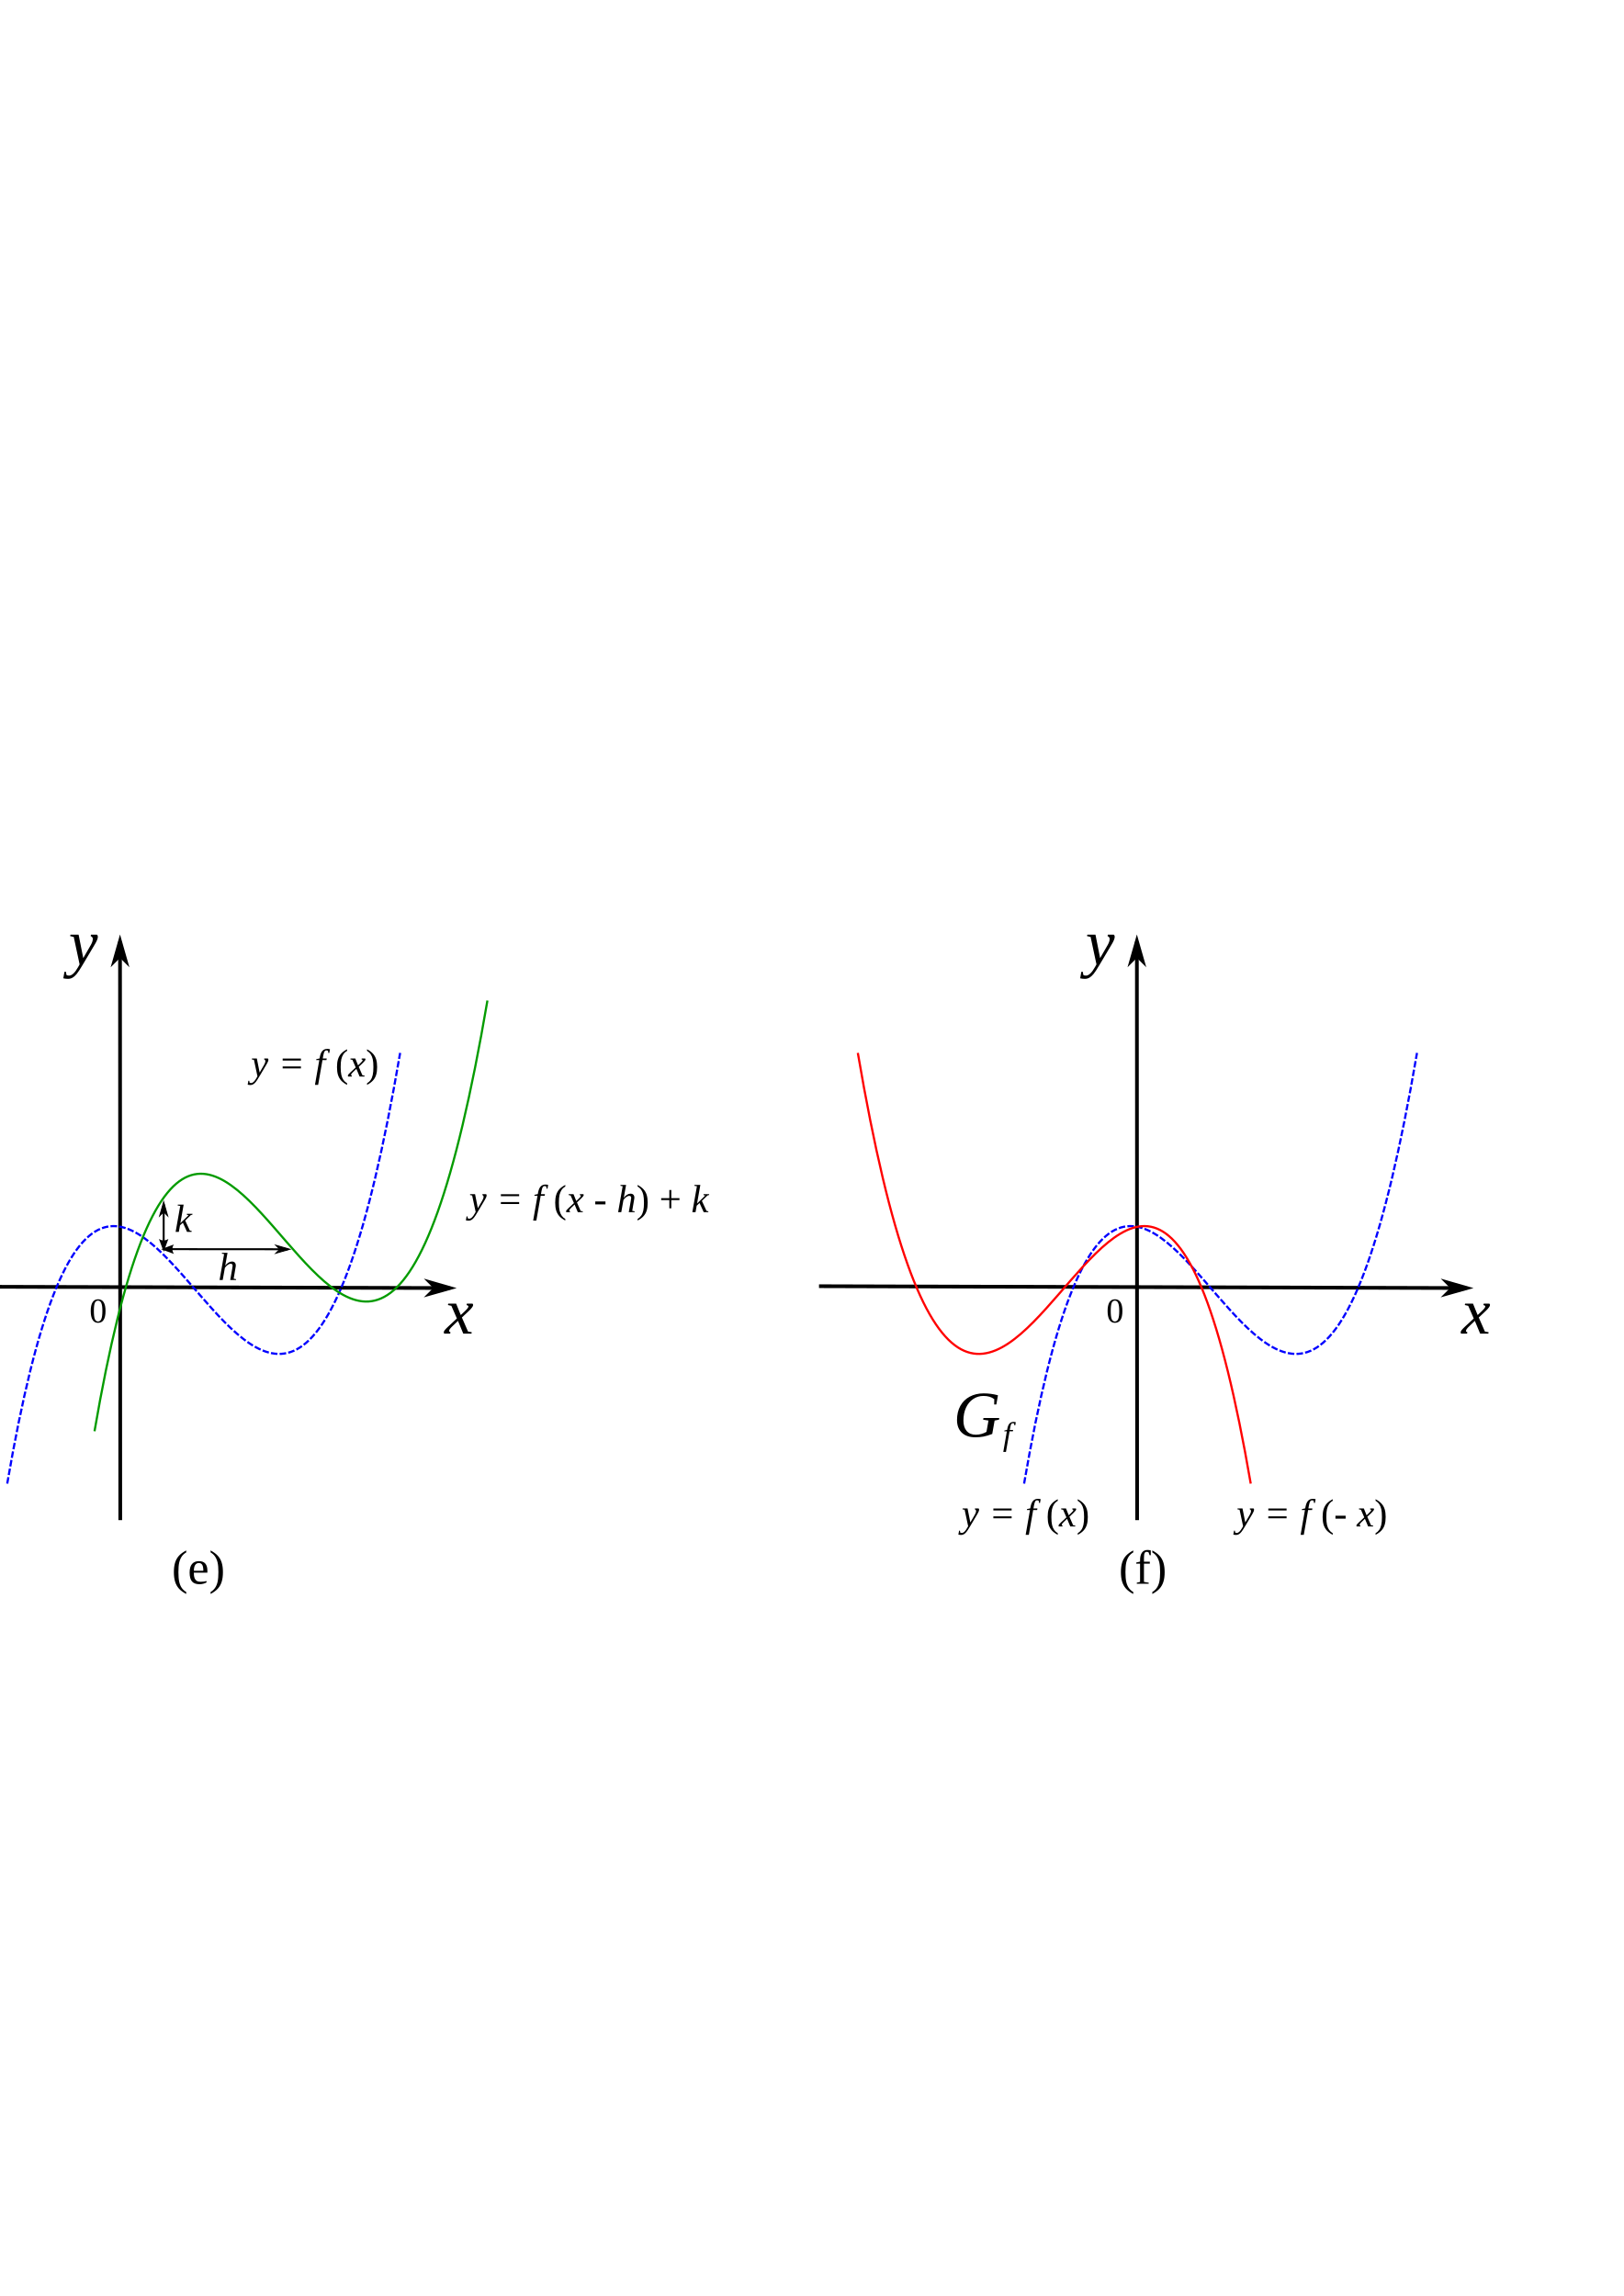
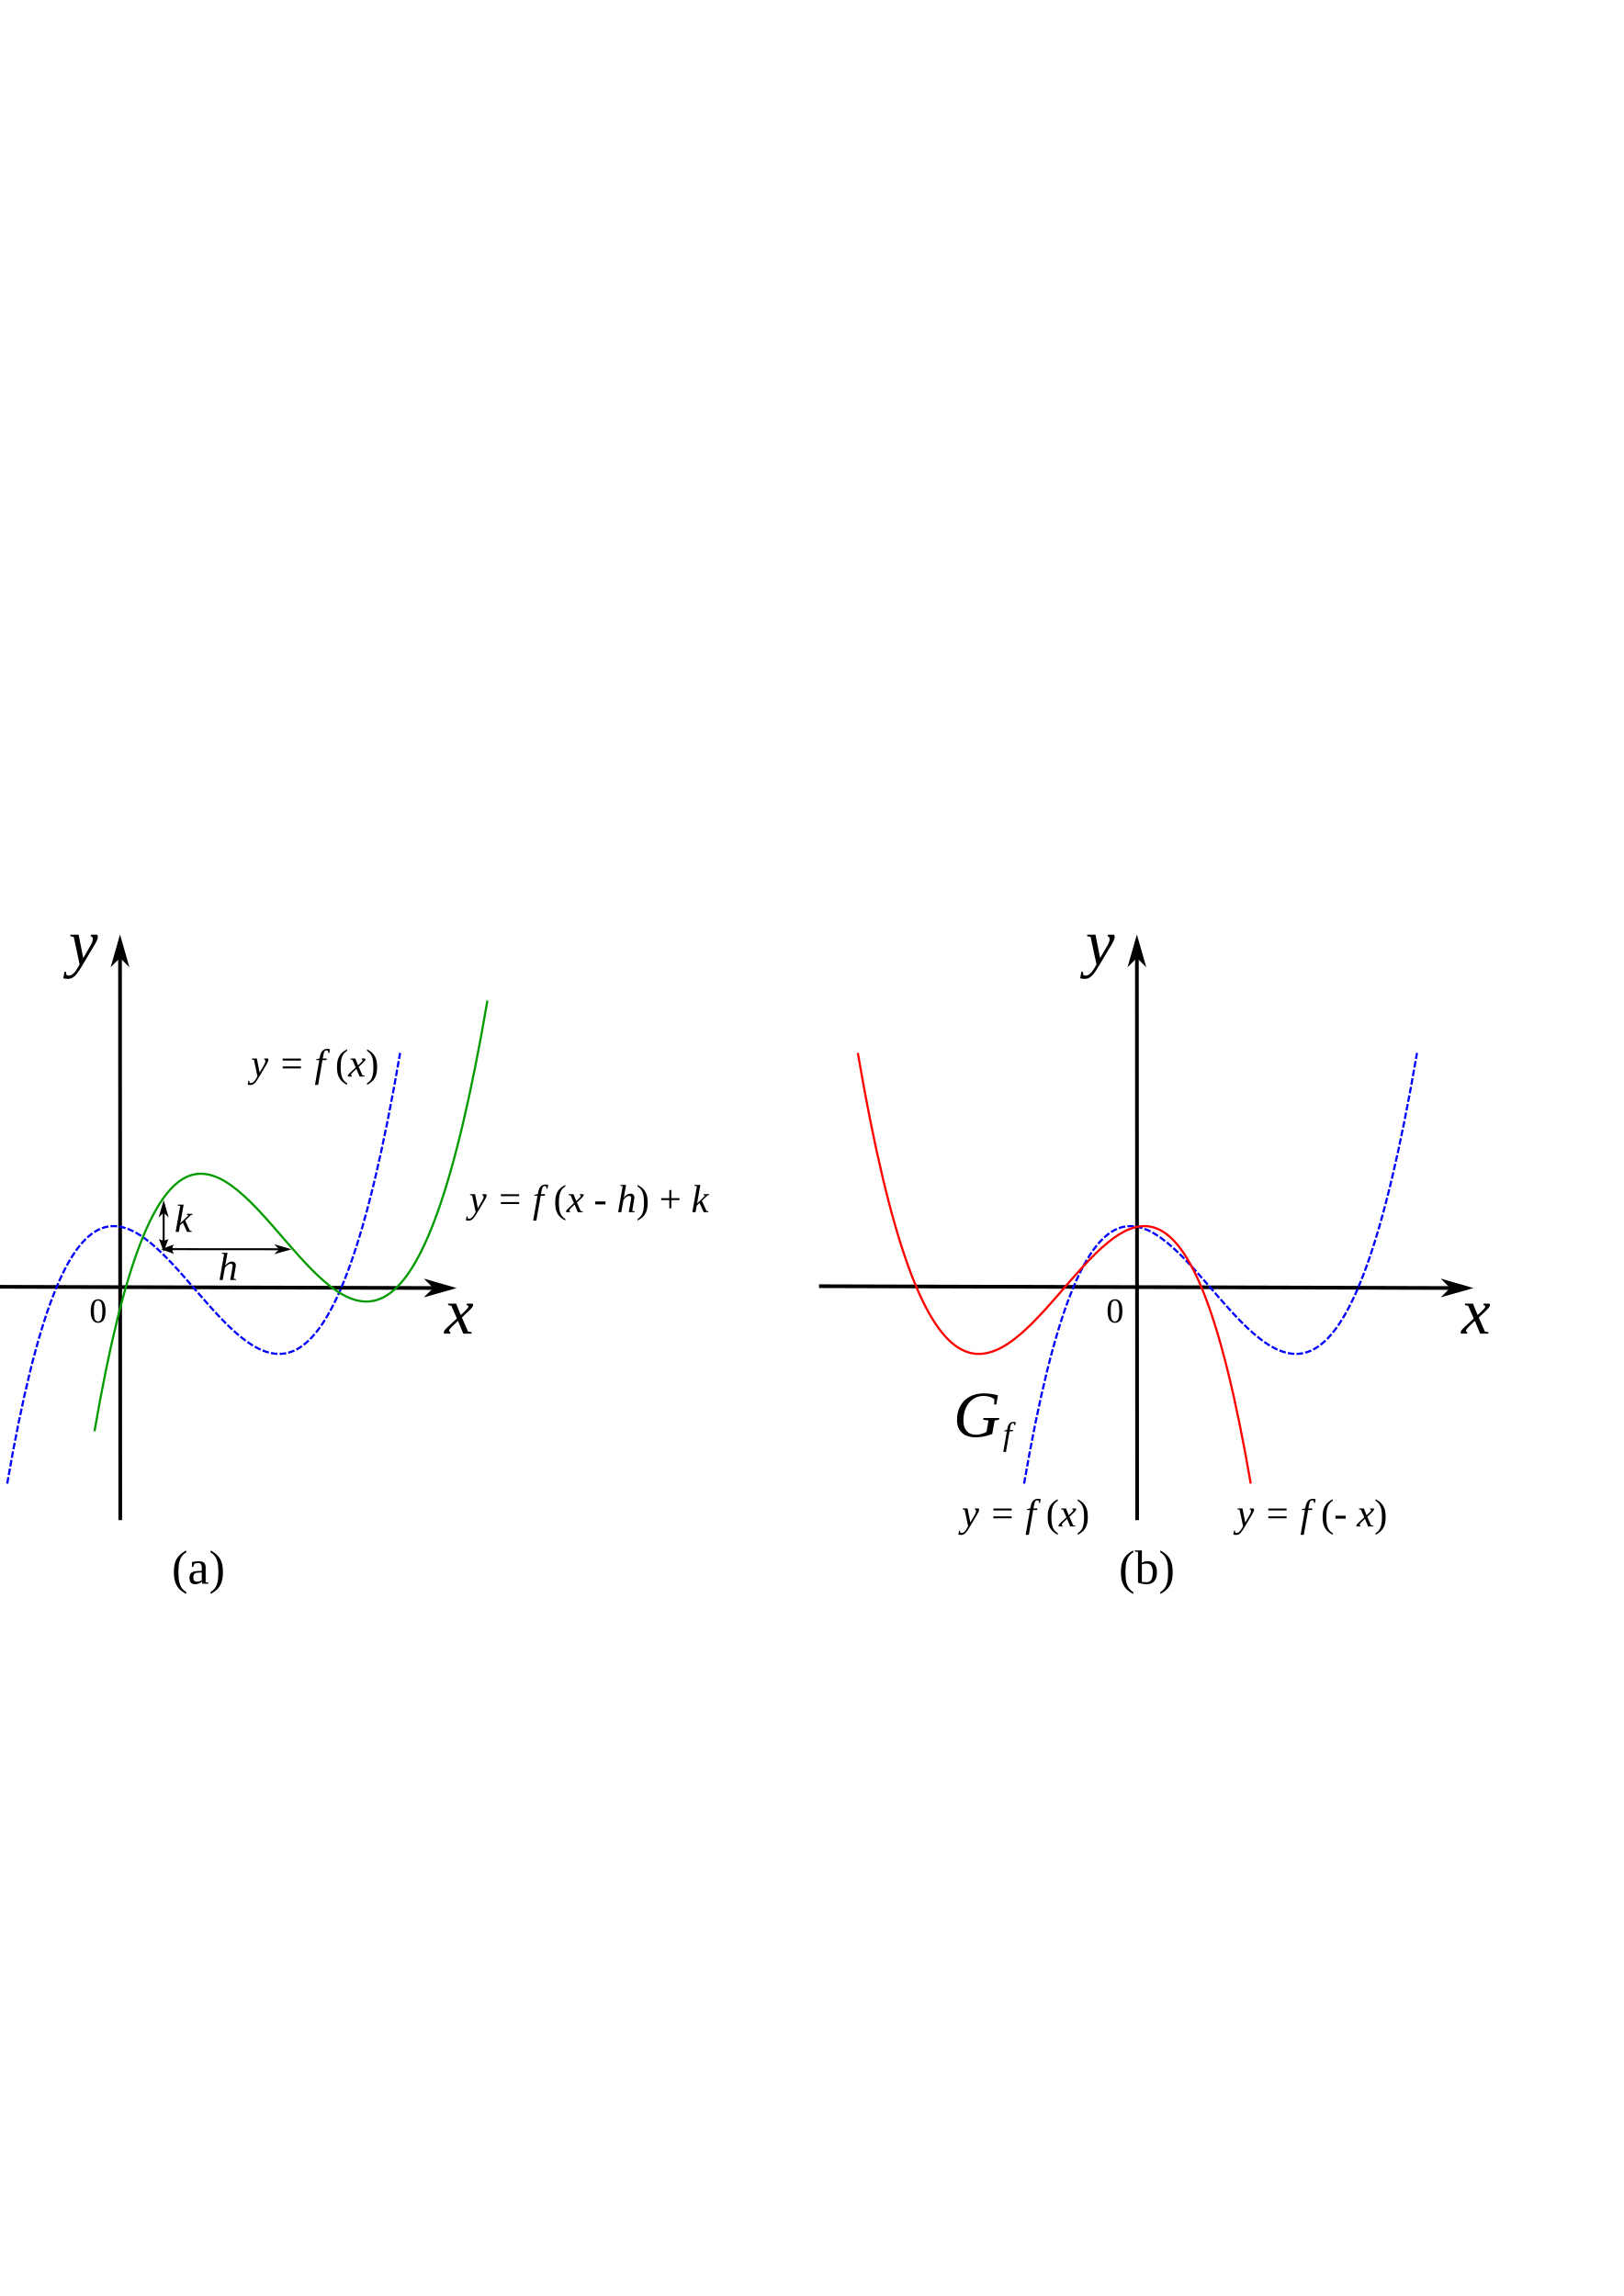
<svg xmlns="http://www.w3.org/2000/svg" xmlns:ns1="http://www.openswatchbook.org/uri/2009/osb" width="744.094" height="1052.362" id="svg2" version="1.1">
  <defs id="defs4">
    <marker orient="auto" refY="0.0" refX="0.0" id="Arrow2Mend" style="overflow:visible;">
      <path id="path5204" style="font-size:12.0;fill-rule:evenodd;stroke-width:0.625;stroke-linejoin:round;" d="M 8.719,4.034 L -2.207,0.016 L 8.719,-4.002 C 6.973,-1.63 6.983,1.616 8.719,4.034 z " transform="scale(0.6) rotate(180) translate(0,0)" />
    </marker>
    <marker orient="auto" refY="0.0" refX="0.0" id="Arrow1Sstart" style="overflow:visible">
      <path id="path5189" d="M 0.0,0.0 L 5.0,-5.0 L -12.5,0.0 L 5.0,5.0 L 0.0,0.0 z " style="fill-rule:evenodd;stroke:#000000;stroke-width:1.0pt;marker-start:none" transform="scale(0.2) translate(6,0)" />
    </marker>
    <marker orient="auto" refY="0.0" refX="0.0" id="Arrow1Mstart" style="overflow:visible">
      <path id="path5268" d="M 0.0,0.0 L 5.0,-5.0 L -12.5,0.0 L 5.0,5.0 L 0.0,0.0 z " style="fill-rule:evenodd;stroke:#000000;stroke-width:1.0pt;marker-start:none" transform="scale(0.4) translate(10,0)" />
    </marker>
    <marker orient="auto" refY="0.0" refX="0.0" id="Arrow2Lend" style="overflow:visible;">
      <path id="path5283" style="font-size:12.0;fill-rule:evenodd;stroke-width:0.625;stroke-linejoin:round;" d="M 8.719,4.034 L -2.207,0.016 L 8.719,-4.002 C 6.973,-1.63 6.983,1.616 8.719,4.034 z " transform="scale(1.1) rotate(180) translate(1,0)" />
    </marker>
    <marker orient="auto" refY="0.0" refX="0.0" id="Arrow1Mend" style="overflow:visible;">
      <path id="path5271" d="M 0.0,0.0 L 5.0,-5.0 L -12.5,0.0 L 5.0,5.0 L 0.0,0.0 z " style="fill-rule:evenodd;stroke:#000000;stroke-width:1.0pt;marker-start:none;" transform="scale(0.4) rotate(180) translate(10,0)" />
    </marker>
    <marker orient="auto" refY="0.0" refX="0.0" id="Arrow1Lend" style="overflow:visible;">
      <path id="path5265" d="M 0.0,0.0 L 5.0,-5.0 L -12.5,0.0 L 5.0,5.0 L 0.0,0.0 z " style="fill-rule:evenodd;stroke:#000000;stroke-width:1.0pt;marker-start:none;" transform="scale(0.8) rotate(180) translate(12.5,0)" />
    </marker>
    <linearGradient id="linearGradient5205" ns1:paint="solid">
      <stop style="stop-color:#055bfb;stop-opacity:1;" offset="0" id="stop5207" />
    </linearGradient>
  </defs>
  <g id="layer1">
    <text xml:space="preserve" style="font-size:18px;font-style:normal;font-variant:normal;font-weight:normal;font-stretch:normal;text-indent:0;text-align:start;text-decoration:none;line-height:125%;letter-spacing:0px;word-spacing:0px;text-transform:none;direction:ltr;block-progression:tb;writing-mode:lr-tb;text-anchor:start;baseline-shift:baseline;color:#000000;fill:#000000;fill-opacity:1;fill-rule:nonzero;stroke:none;stroke-width:1px;marker:none;visibility:visible;display:inline;overflow:visible;enable-background:accumulate;font-family:Times New Roman;-inkscape-font-specification:'Times New Roman,'" x="119.034" y="292.146" id="text4792">
      <tspan id="tspan4794" x="119.034" y="292.146" />
    </text>
    <text xml:space="preserve" style="font-size:18px;font-style:normal;font-variant:normal;font-weight:normal;font-stretch:normal;text-indent:0;text-align:start;text-decoration:none;line-height:125%;letter-spacing:0px;word-spacing:0px;text-transform:none;direction:ltr;block-progression:tb;writing-mode:lr-tb;text-anchor:start;baseline-shift:baseline;color:#000000;fill:#000000;fill-opacity:1;fill-rule:nonzero;stroke:none;stroke-width:1px;marker:none;visibility:visible;display:inline;overflow:visible;enable-background:accumulate;font-family:Times New Roman;-inkscape-font-specification:'Times New Roman,'" x="590.7" y="105.644" id="text6032">
      <tspan id="tspan6034" x="590.7" y="105.644" />
    </text>
    <rect style="fill:none;stroke:none" id="rect6230" width="307.502" height="314.202" x="-47.742" y="401.914" />
    <path style="fill:none;stroke:#000000;stroke-width:1.694;stroke-linecap:butt;stroke-linejoin:miter;stroke-miterlimit:4;stroke-opacity:1;stroke-dasharray:none;marker-end:url(#Arrow1Mend)" d="m -15.735,589.744 221.68,0.63" id="path6232" />
    <path id="path6234" d="M 55.111,696.751 55,431.639" style="fill:none;stroke:#000000;stroke-width:1.694;stroke-linecap:butt;stroke-linejoin:miter;stroke-miterlimit:4;stroke-opacity:1;stroke-dasharray:none;marker-end:url(#Arrow1Mend)" />
    <text id="text6236" y="611.273" x="203.734" style="font-size:30px;font-style:italic;font-variant:normal;font-weight:normal;font-stretch:normal;text-indent:0;text-align:start;text-decoration:none;line-height:125%;letter-spacing:0px;word-spacing:0px;text-transform:none;direction:ltr;block-progression:tb;writing-mode:lr-tb;text-anchor:start;baseline-shift:baseline;color:#000000;fill:#000000;fill-opacity:1;fill-rule:nonzero;stroke:none;stroke-width:1px;marker:none;visibility:visible;display:inline;overflow:visible;enable-background:accumulate;font-family:Times New Roman;-inkscape-font-specification:'Times New Roman, Italic'" xml:space="preserve">
      <tspan y="611.273" x="203.734" id="tspan6238">x</tspan>
    </text>
    <text id="text6240" y="442.188" x="31.511" style="font-size:30px;font-style:italic;font-variant:normal;font-weight:normal;font-stretch:normal;text-indent:0;text-align:start;text-decoration:none;line-height:125%;letter-spacing:0px;word-spacing:0px;text-transform:none;direction:ltr;block-progression:tb;writing-mode:lr-tb;text-anchor:start;baseline-shift:baseline;color:#000000;fill:#000000;fill-opacity:1;fill-rule:nonzero;stroke:none;stroke-width:1px;marker:none;visibility:visible;display:inline;overflow:visible;enable-background:accumulate;font-family:Times New Roman;-inkscape-font-specification:'Times New Roman, Italic'" xml:space="preserve">
      <tspan y="442.188" x="31.511" id="tspan6242">y</tspan>
    </text>
    <path id="path6244" d="M 3.311,680.008 C 58.658,357.973 122.929,836.762 183.373,482.593" style="fill:none;stroke:#0000ff;stroke-width:1;stroke-linecap:butt;stroke-linejoin:miter;stroke-miterlimit:4;stroke-opacity:1;stroke-dasharray:3, 1;stroke-dashoffset:0" />
    <text id="text6246" y="606.156" x="40.968" style="font-size:16px;font-style:normal;font-variant:normal;font-weight:bold;font-stretch:normal;line-height:125%;letter-spacing:0px;word-spacing:0px;fill:#000000;fill-opacity:1;stroke:none;font-family:Times New Roman;-inkscape-font-specification:Times New Roman" xml:space="preserve">
      <tspan style="font-size:16px;font-style:normal;font-variant:normal;font-weight:normal;font-stretch:normal;font-family:Times New Roman;-inkscape-font-specification:Times New Roman" y="606.156" x="40.968" id="tspan6248">0</tspan>
    </text>
    <text id="text6250" y="493.421" x="115" style="font-size:18px;font-style:oblique;font-variant:normal;font-weight:normal;font-stretch:normal;text-indent:0;text-align:start;text-decoration:none;line-height:125%;letter-spacing:0px;word-spacing:0px;text-transform:none;direction:ltr;block-progression:tb;writing-mode:lr-tb;text-anchor:start;baseline-shift:baseline;color:#000000;fill:#000000;fill-opacity:1;fill-rule:nonzero;stroke:none;stroke-width:1px;marker:none;visibility:visible;display:inline;overflow:visible;enable-background:accumulate;font-family:Times New Roman;-inkscape-font-specification:Times New Roman" xml:space="preserve">
      <tspan y="493.421" x="115" id="tspan6252">y = f <tspan id="tspan6254" style="font-size:18px;font-style:normal;-inkscape-font-specification:'Times New Roman,'">(</tspan>x<tspan id="tspan6256" style="font-size:18px;font-style:normal;-inkscape-font-specification:'Times New Roman,'">)</tspan>
      </tspan>
    </text>
    <text xml:space="preserve" style="font-size:30px;font-style:italic;font-variant:normal;font-weight:normal;font-stretch:normal;text-indent:0;text-align:start;text-decoration:none;line-height:125%;letter-spacing:0px;word-spacing:0px;text-transform:none;direction:ltr;block-progression:tb;writing-mode:lr-tb;text-anchor:start;baseline-shift:baseline;color:#000000;fill:#000000;fill-opacity:1;fill-rule:nonzero;stroke:none;stroke-width:1px;marker:none;visibility:visible;display:inline;overflow:visible;enable-background:accumulate;font-family:Times New Roman;-inkscape-font-specification:'Times New Roman, Italic'" x="-29.084" y="658.507" id="text6258">
      <tspan id="tspan6260" x="-29.084" y="658.507">G</tspan>
    </text>
    <text xml:space="preserve" style="font-size:15px;font-style:italic;font-variant:normal;font-weight:normal;font-stretch:normal;text-indent:0;text-align:start;text-decoration:none;line-height:125%;letter-spacing:0px;word-spacing:0px;text-transform:none;direction:ltr;block-progression:tb;writing-mode:lr-tb;text-anchor:start;baseline-shift:baseline;color:#000000;fill:#000000;fill-opacity:1;fill-rule:nonzero;stroke:none;stroke-width:1px;marker:none;visibility:visible;display:inline;overflow:visible;enable-background:accumulate;font-family:Times New Roman;-inkscape-font-specification:'Times New Roman, Italic'" x="-6.391" y="662.289" id="text6262">
      <tspan id="tspan6264" x="-6.391" y="662.289">f</tspan>
    </text>
    <text id="text6266" y="725.901" x="78.715" style="font-size:22px;font-style:normal;font-variant:normal;font-weight:normal;font-stretch:normal;text-indent:0;text-align:start;text-decoration:none;line-height:125%;letter-spacing:0px;word-spacing:0px;text-transform:none;direction:ltr;block-progression:tb;writing-mode:lr-tb;text-anchor:start;baseline-shift:baseline;color:#000000;fill:#000000;fill-opacity:1;fill-rule:nonzero;stroke:none;stroke-width:1px;marker:none;visibility:visible;display:inline;overflow:visible;enable-background:accumulate;font-family:Times New Roman;-inkscape-font-specification:'Times New Roman,'" xml:space="preserve">
-       <tspan y="725.901" x="78.715" id="tspan6268">(e)</tspan>
+       <tspan y="725.901" x="78.715" id="tspan6268">(a)</tspan>
    </text>
    <rect y="401.914" x="366.258" height="314.202" width="325.134" id="rect6270" style="fill:none;stroke:none" />
    <text xml:space="preserve" style="font-size:22px;font-style:normal;font-variant:normal;font-weight:normal;font-stretch:normal;text-indent:0;text-align:start;text-decoration:none;line-height:125%;letter-spacing:0px;word-spacing:0px;text-transform:none;direction:ltr;block-progression:tb;writing-mode:lr-tb;text-anchor:start;baseline-shift:baseline;color:#000000;fill:#000000;fill-opacity:1;fill-rule:nonzero;stroke:none;stroke-width:1px;marker:none;visibility:visible;display:inline;overflow:visible;enable-background:accumulate;font-family:Times New Roman;-inkscape-font-specification:'Times New Roman,'" x="512.715" y="725.901" id="text6272">
-       <tspan id="tspan6274" x="512.715" y="725.901">(f)</tspan>
+       <tspan id="tspan6274" x="512.715" y="725.901">(b)</tspan>
    </text>
    <path style="fill:none;stroke:#049b00;stroke-width:1;stroke-linecap:butt;stroke-linejoin:miter;stroke-miterlimit:4;stroke-opacity:1;stroke-dasharray:none;stroke-dashoffset:0" d="M 43.311,656.008 C 98.658,333.973 162.929,812.762 223.373,458.593" id="path6276" />
    <text xml:space="preserve" style="font-size:18px;font-style:oblique;font-variant:normal;font-weight:normal;font-stretch:normal;text-indent:0;text-align:start;text-decoration:none;line-height:125%;letter-spacing:0px;word-spacing:0px;text-transform:none;direction:ltr;block-progression:tb;writing-mode:lr-tb;text-anchor:start;baseline-shift:baseline;color:#000000;fill:#000000;fill-opacity:1;fill-rule:nonzero;stroke:none;stroke-width:1px;marker:none;visibility:visible;display:inline;overflow:visible;enable-background:accumulate;font-family:Times New Roman;-inkscape-font-specification:Times New Roman" x="215" y="555.6" id="text6280">
      <tspan id="tspan6282" x="215" y="555.6">y = f <tspan style="font-size:18px;font-style:normal;-inkscape-font-specification:'Times New Roman,'" id="tspan6284">(</tspan>x - h<tspan style="font-size:18px;font-style:normal;-inkscape-font-specification:'Times New Roman,'" id="tspan6286">) + <tspan id="tspan6288" style="font-style:italic;-inkscape-font-specification:'Times New Roman, Italic'">k</tspan>
        </tspan>
      </tspan>
    </text>
    <path style="fill:none;stroke:#000000;stroke-width:0.9;stroke-linecap:butt;stroke-linejoin:miter;stroke-miterlimit:4;stroke-opacity:1;stroke-dasharray:none;marker-start:url(#Arrow1Mstart);marker-end:url(#Arrow2Mend)" d="m 75,551.834 0,20.711" id="path6324" />
    <text id="text6326" y="564.613" x="79.971" style="font-size:18px;font-style:italic;font-variant:normal;font-weight:normal;font-stretch:normal;text-indent:0;text-align:start;text-decoration:none;line-height:125%;letter-spacing:0px;word-spacing:0px;text-transform:none;direction:ltr;block-progression:tb;writing-mode:lr-tb;text-anchor:start;baseline-shift:baseline;color:#000000;fill:#000000;fill-opacity:1;fill-rule:nonzero;stroke:none;stroke-width:1px;marker:none;visibility:visible;display:inline;overflow:visible;enable-background:accumulate;font-family:Times New Roman;-inkscape-font-specification:'Times New Roman, Italic'" xml:space="preserve">
      <tspan y="564.613" x="79.971" id="tspan6328">k</tspan>
    </text>
    <path id="path6346" d="M 131.856,572.59 75,572.544" style="fill:none;stroke:#000000;stroke-width:0.9;stroke-linecap:butt;stroke-linejoin:miter;stroke-miterlimit:4;stroke-opacity:1;stroke-dasharray:none;marker-start:url(#Arrow1Mstart);marker-end:url(#Arrow2Mend)" />
    <text xml:space="preserve" style="font-size:18px;font-style:italic;font-variant:normal;font-weight:normal;font-stretch:normal;text-indent:0;text-align:start;text-decoration:none;line-height:125%;letter-spacing:0px;word-spacing:0px;text-transform:none;direction:ltr;block-progression:tb;writing-mode:lr-tb;text-anchor:start;baseline-shift:baseline;color:#000000;fill:#000000;fill-opacity:1;fill-rule:nonzero;stroke:none;stroke-width:1px;marker:none;visibility:visible;display:inline;overflow:visible;enable-background:accumulate;font-family:Times New Roman;-inkscape-font-specification:'Times New Roman, Italic'" x="99.968" y="586.699" id="text6348">
      <tspan id="tspan6350" x="99.968" y="586.699">h</tspan>
    </text>
    <path id="path6196" d="m 375.33,589.522 296.616,0.852" style="fill:none;stroke:#000000;stroke-width:1.694;stroke-linecap:butt;stroke-linejoin:miter;stroke-miterlimit:4;stroke-opacity:1;stroke-dasharray:none;marker-end:url(#Arrow1Mend)" />
    <path style="fill:none;stroke:#000000;stroke-width:1.694;stroke-linecap:butt;stroke-linejoin:miter;stroke-miterlimit:4;stroke-opacity:1;stroke-dasharray:none;marker-end:url(#Arrow1Mend)" d="M 521.111,696.751 521,431.639" id="path6198" />
    <text xml:space="preserve" style="font-size:30px;font-style:italic;font-variant:normal;font-weight:normal;font-stretch:normal;text-indent:0;text-align:start;text-decoration:none;line-height:125%;letter-spacing:0px;word-spacing:0px;text-transform:none;direction:ltr;block-progression:tb;writing-mode:lr-tb;text-anchor:start;baseline-shift:baseline;color:#000000;fill:#000000;fill-opacity:1;fill-rule:nonzero;stroke:none;stroke-width:1px;marker:none;visibility:visible;display:inline;overflow:visible;enable-background:accumulate;font-family:Times New Roman;-inkscape-font-specification:'Times New Roman, Italic'" x="669.734" y="611.273" id="text6200">
      <tspan id="tspan6202" x="669.734" y="611.273">x</tspan>
    </text>
    <text xml:space="preserve" style="font-size:30px;font-style:italic;font-variant:normal;font-weight:normal;font-stretch:normal;text-indent:0;text-align:start;text-decoration:none;line-height:125%;letter-spacing:0px;word-spacing:0px;text-transform:none;direction:ltr;block-progression:tb;writing-mode:lr-tb;text-anchor:start;baseline-shift:baseline;color:#000000;fill:#000000;fill-opacity:1;fill-rule:nonzero;stroke:none;stroke-width:1px;marker:none;visibility:visible;display:inline;overflow:visible;enable-background:accumulate;font-family:Times New Roman;-inkscape-font-specification:'Times New Roman, Italic'" x="497.511" y="442.188" id="text6204">
      <tspan id="tspan6206" x="497.511" y="442.188">y</tspan>
    </text>
    <path style="fill:none;stroke:#0000ff;stroke-width:1;stroke-linecap:butt;stroke-linejoin:miter;stroke-miterlimit:4;stroke-opacity:1;stroke-dasharray:3, 1;stroke-dashoffset:0" d="m 469.311,680.008 c 55.347,-322.035 119.619,156.755 180.062,-197.415" id="path6208" />
    <text xml:space="preserve" style="font-size:16px;font-style:normal;font-variant:normal;font-weight:bold;font-stretch:normal;line-height:125%;letter-spacing:0px;word-spacing:0px;fill:#000000;fill-opacity:1;stroke:none;font-family:Times New Roman;-inkscape-font-specification:Times New Roman" x="506.968" y="606.156" id="text6210">
      <tspan id="tspan6212" x="506.968" y="606.156" style="font-size:16px;font-style:normal;font-variant:normal;font-weight:normal;font-stretch:normal;font-family:Times New Roman;-inkscape-font-specification:Times New Roman">0</tspan>
    </text>
    <text xml:space="preserve" style="font-size:18px;font-style:oblique;font-variant:normal;font-weight:normal;font-stretch:normal;text-indent:0;text-align:start;text-decoration:none;line-height:125%;letter-spacing:0px;word-spacing:0px;text-transform:none;direction:ltr;block-progression:tb;writing-mode:lr-tb;text-anchor:start;baseline-shift:baseline;color:#000000;fill:#000000;fill-opacity:1;fill-rule:nonzero;stroke:none;stroke-width:1px;marker:none;visibility:visible;display:inline;overflow:visible;enable-background:accumulate;font-family:Times New Roman;-inkscape-font-specification:Times New Roman" x="440.69" y="699.647" id="text6214">
      <tspan id="tspan6216" x="440.69" y="699.647">y = f <tspan style="font-size:18px;font-style:normal;-inkscape-font-specification:'Times New Roman,'" id="tspan6218">(</tspan>x<tspan style="font-size:18px;font-style:normal;-inkscape-font-specification:'Times New Roman,'" id="tspan6220">)</tspan>
      </tspan>
    </text>
    <text id="text6222" y="658.507" x="436.916" style="font-size:30px;font-style:italic;font-variant:normal;font-weight:normal;font-stretch:normal;text-indent:0;text-align:start;text-decoration:none;line-height:125%;letter-spacing:0px;word-spacing:0px;text-transform:none;direction:ltr;block-progression:tb;writing-mode:lr-tb;text-anchor:start;baseline-shift:baseline;color:#000000;fill:#000000;fill-opacity:1;fill-rule:nonzero;stroke:none;stroke-width:1px;marker:none;visibility:visible;display:inline;overflow:visible;enable-background:accumulate;font-family:Times New Roman;-inkscape-font-specification:'Times New Roman, Italic'" xml:space="preserve">
      <tspan y="658.507" x="436.916" id="tspan6224">G</tspan>
    </text>
    <text id="text6226" y="662.289" x="459.609" style="font-size:15px;font-style:italic;font-variant:normal;font-weight:normal;font-stretch:normal;text-indent:0;text-align:start;text-decoration:none;line-height:125%;letter-spacing:0px;word-spacing:0px;text-transform:none;direction:ltr;block-progression:tb;writing-mode:lr-tb;text-anchor:start;baseline-shift:baseline;color:#000000;fill:#000000;fill-opacity:1;fill-rule:nonzero;stroke:none;stroke-width:1px;marker:none;visibility:visible;display:inline;overflow:visible;enable-background:accumulate;font-family:Times New Roman;-inkscape-font-specification:'Times New Roman, Italic'" xml:space="preserve">
      <tspan y="662.289" x="459.609" id="tspan6228">f</tspan>
    </text>
    <path id="path6352" d="M 573.173,680.008 C 517.827,357.973 453.555,836.762 393.111,482.593" style="fill:none;stroke:#ff0000;stroke-width:1;stroke-linecap:butt;stroke-linejoin:miter;stroke-miterlimit:4;stroke-opacity:1;stroke-dasharray:none;stroke-dashoffset:0" />
    <text id="text6382" y="699.647" x="566.69" style="font-size:18px;font-style:oblique;font-variant:normal;font-weight:normal;font-stretch:normal;text-indent:0;text-align:start;text-decoration:none;line-height:125%;letter-spacing:0px;word-spacing:0px;text-transform:none;direction:ltr;block-progression:tb;writing-mode:lr-tb;text-anchor:start;baseline-shift:baseline;color:#000000;fill:#000000;fill-opacity:1;fill-rule:nonzero;stroke:none;stroke-width:1px;marker:none;visibility:visible;display:inline;overflow:visible;enable-background:accumulate;font-family:Times New Roman;-inkscape-font-specification:Times New Roman" xml:space="preserve">
      <tspan y="699.647" x="566.69" id="tspan6384">y = f <tspan id="tspan6386" style="font-size:18px;font-style:normal;-inkscape-font-specification:'Times New Roman,'">(- </tspan>x<tspan id="tspan6388" style="font-size:18px;font-style:normal;-inkscape-font-specification:'Times New Roman,'">)</tspan>
      </tspan>
    </text>
  </g>
</svg>
